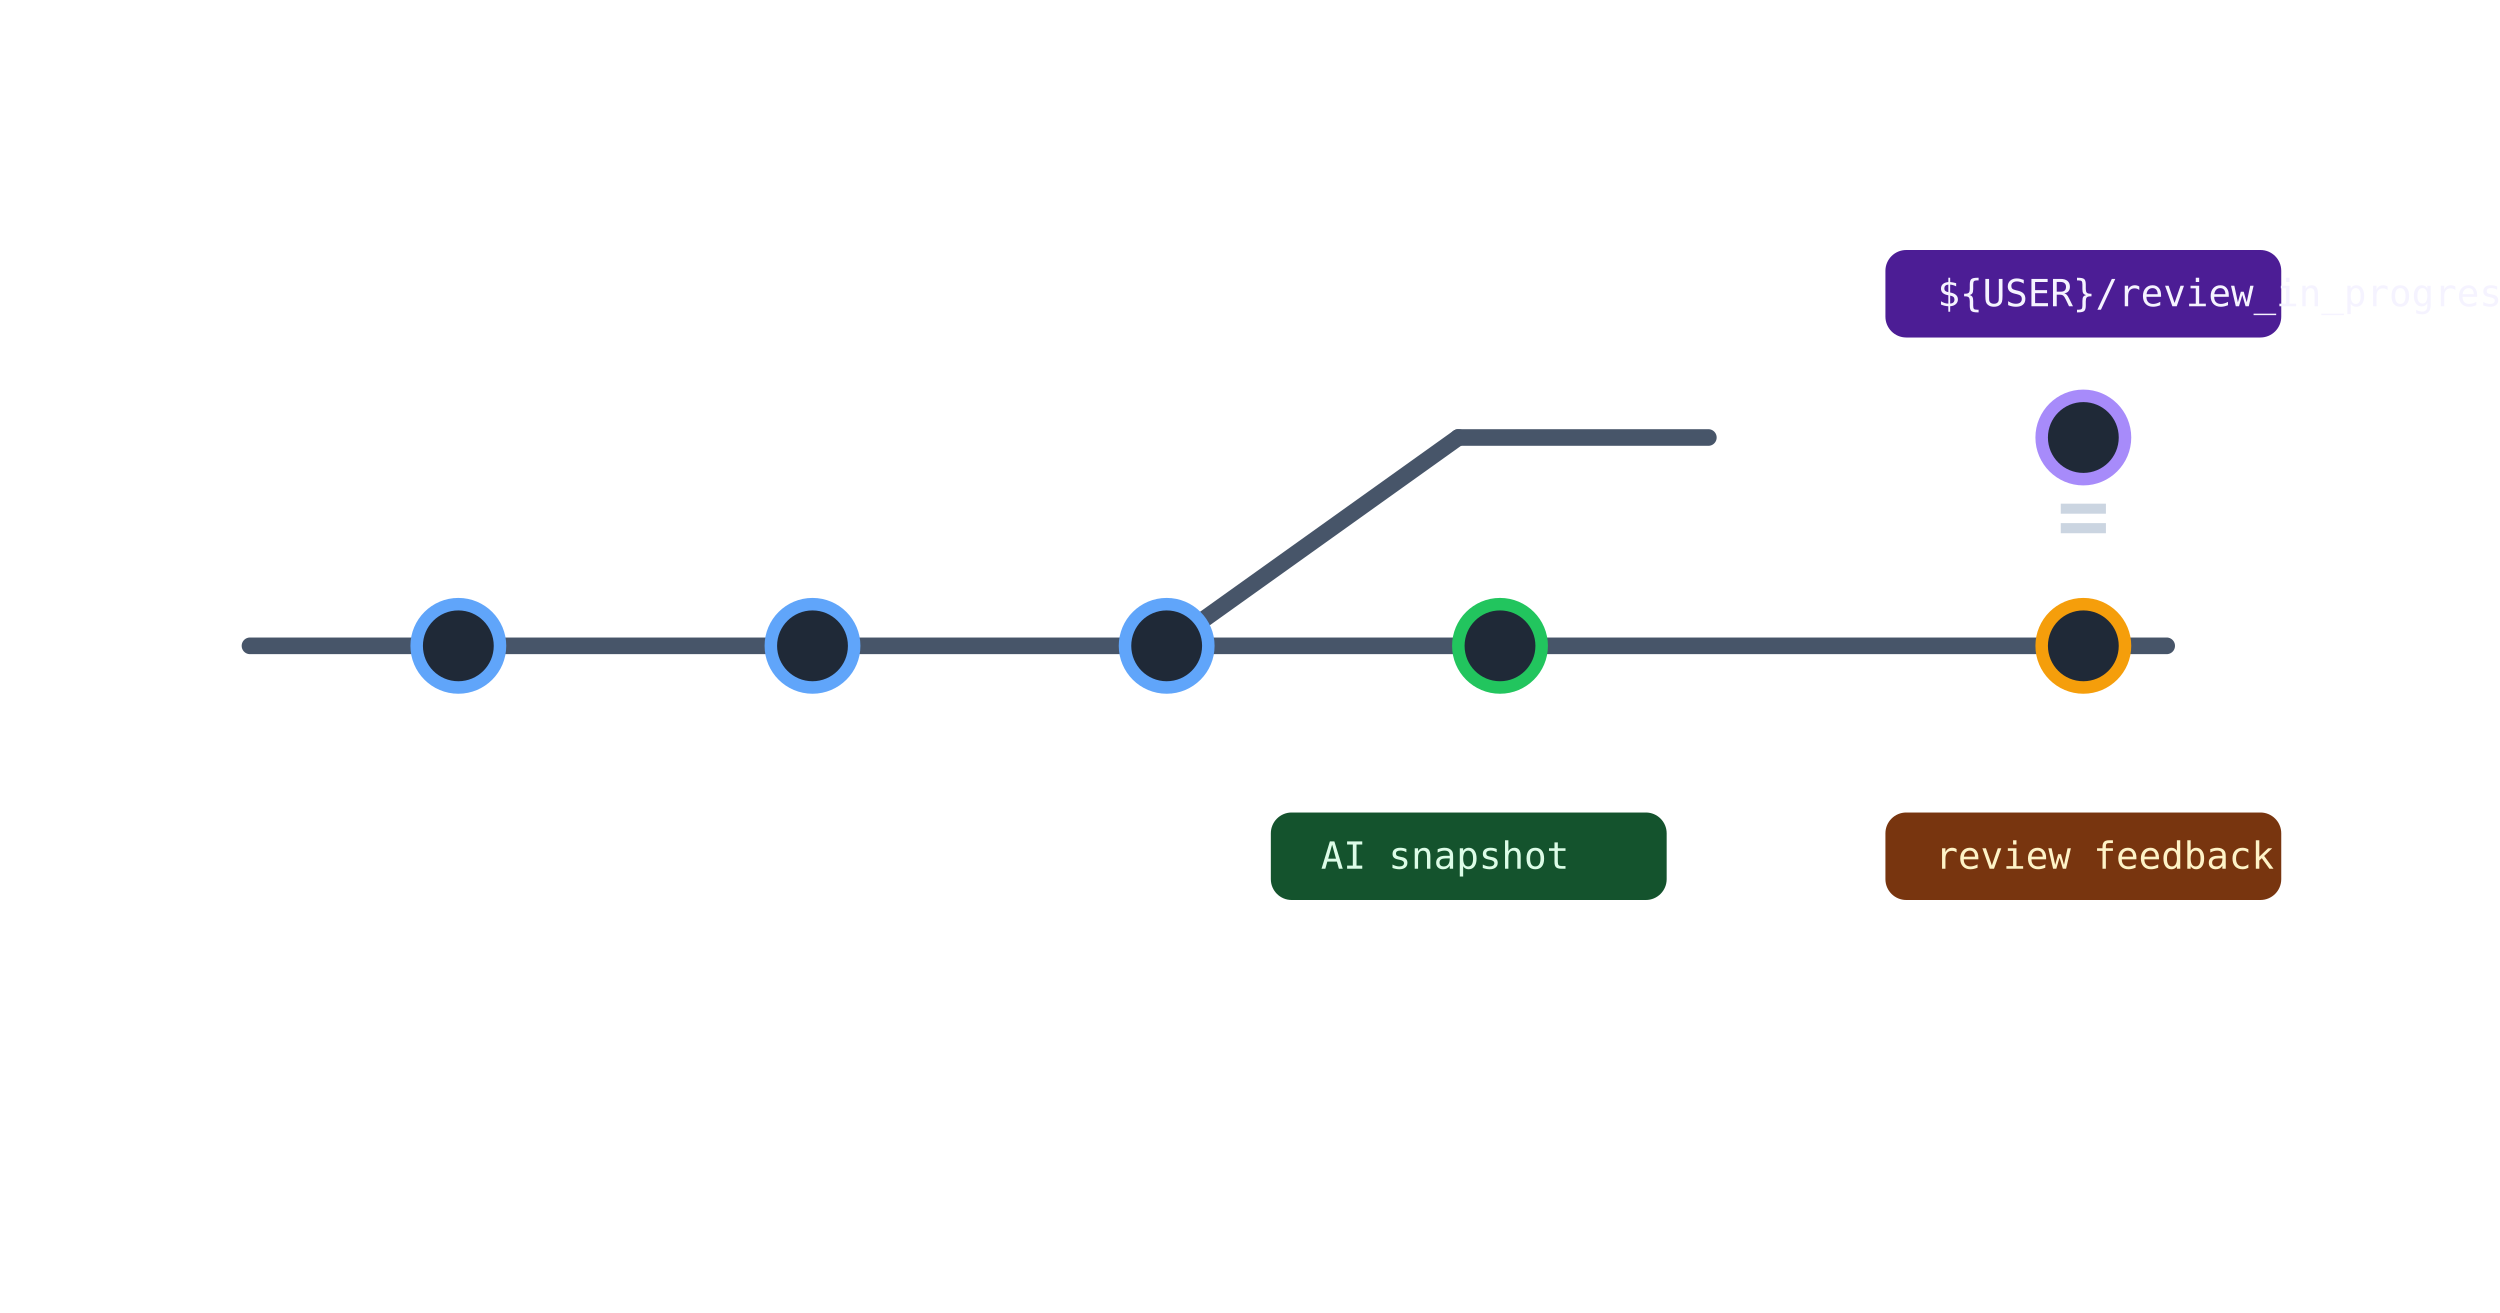
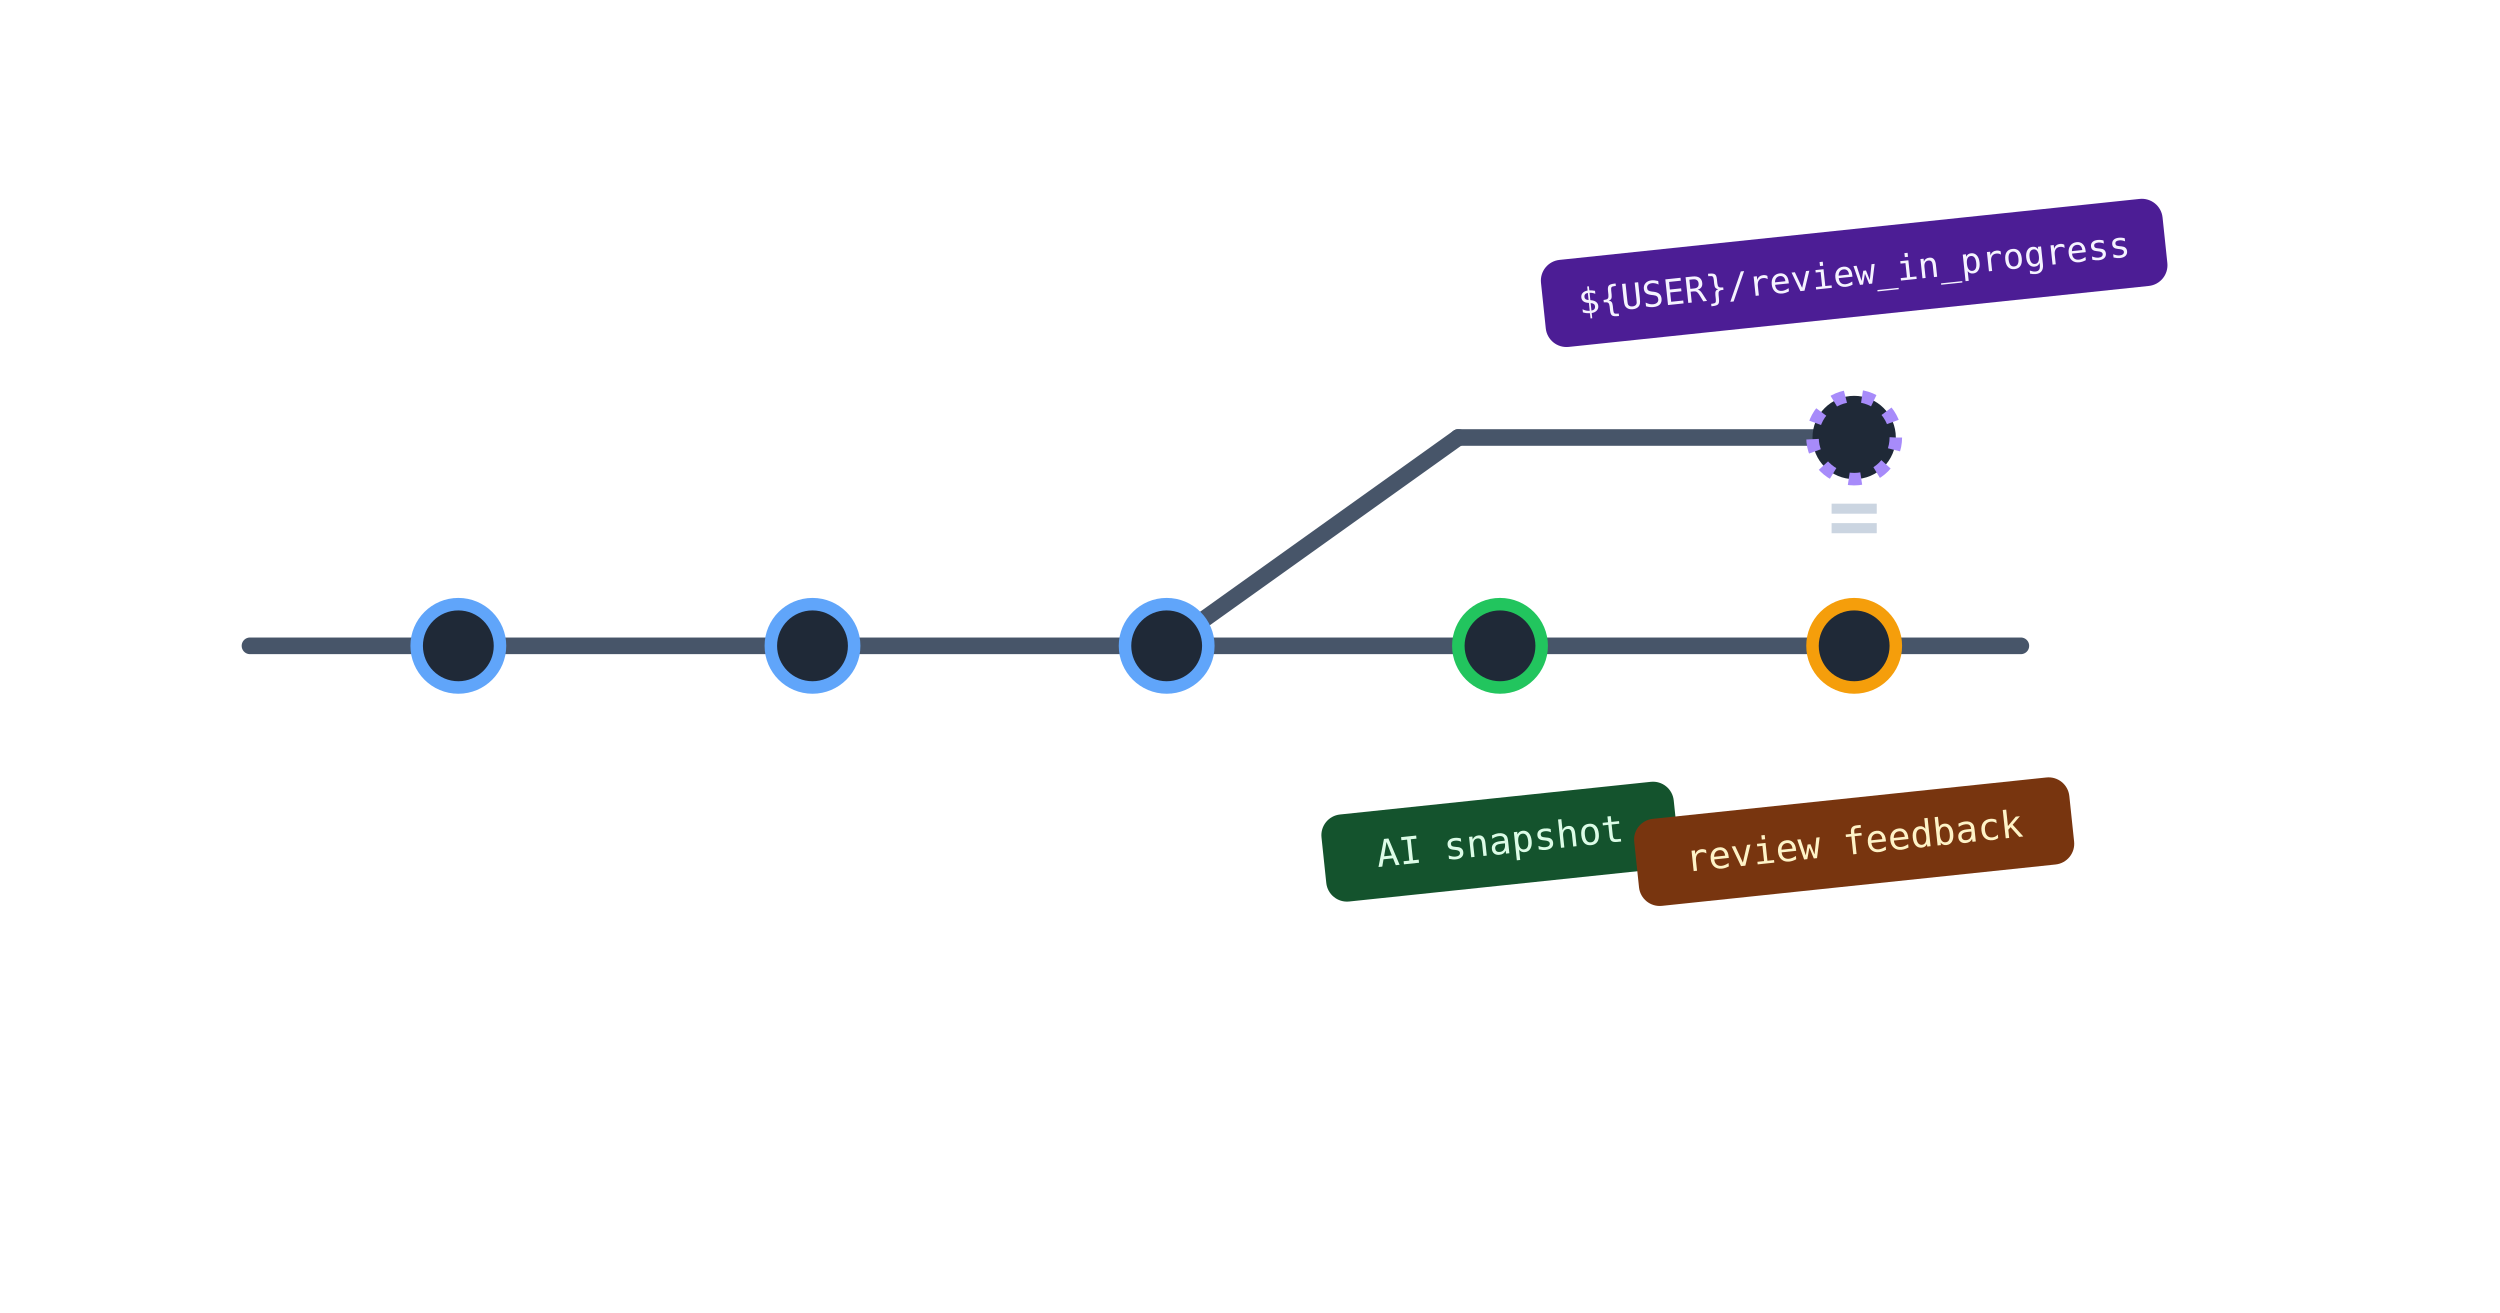
<svg xmlns="http://www.w3.org/2000/svg" width="1200" height="630" viewBox="0 0 1200 630" fill="none">
-   <line x1="120" y1="310" x2="1040" y2="310" stroke="#475569" stroke-width="8" stroke-linecap="round" />
+   <line x1="120" y1="310" x2="970" y2="310" stroke="#475569" stroke-width="8" stroke-linecap="round" />
  <line x1="560" y1="310" x2="700" y2="210" stroke="#475569" stroke-width="8" stroke-linecap="round" />
-   <line x1="700" y1="210" x2="820" y2="210" stroke="#475569" stroke-width="8" stroke-linecap="round" />
+   <line x1="700" y1="210" x2="890" y2="210" stroke="#475569" stroke-width="8" stroke-linecap="round" />
  <circle cx="220" cy="310" r="20" fill="#1f2937" stroke="#60a5fa" stroke-width="6" />
  <circle cx="390" cy="310" r="20" fill="#1f2937" stroke="#60a5fa" stroke-width="6" />
  <circle cx="560" cy="310" r="20" fill="#1f2937" stroke="#60a5fa" stroke-width="6" />
  <circle cx="720" cy="310" r="20" fill="#1f2937" stroke="#22c55e" stroke-width="6" />
-   <circle cx="1000" cy="310" r="20" fill="#1f2937" stroke="#f59e0b" stroke-width="6" />
-   <circle cx="1000" cy="210" r="20" fill="#1f2937" stroke="#a78bfa" stroke-width="6" />
-   <rect x="610" y="390" width="190" height="42" rx="10" fill="#14532d" />
-   <text x="634" y="417" fill="#dcfce7" font-family="ui-monospace, SFMono-Regular, Menlo, monospace" font-size="18">AI snapshot</text>
-   <rect x="905" y="120" width="190" height="42" rx="10" fill="#4c1d95" />
-   <text x="930" y="147" fill="#f5f3ff" font-family="ui-monospace, SFMono-Regular, Menlo, monospace" font-size="18">${USER}/review_in_progress</text>
-   <text x="1000" y="262" fill="#cbd5e1" font-family="ui-monospace, SFMono-Regular, Menlo, monospace" font-size="42" font-weight="700" text-anchor="middle">=</text>
-   <rect x="905" y="390" width="190" height="42" rx="10" fill="#78350f" />
-   <text x="929" y="417" fill="#fef3c7" font-family="ui-monospace, SFMono-Regular, Menlo, monospace" font-size="18">review feedback</text>
+   <circle cx="890" cy="310" r="20" fill="#1f2937" stroke="#f59e0b" stroke-width="6" />
+   <circle cx="890" cy="210" r="20" fill="#1f2937" stroke="#a78bfa" stroke-width="6" stroke-dasharray="6 8" />
+   <g transform="rotate(-6 720 404)">
+     <rect x="635" y="383" width="170" height="42" rx="10" fill="#14532d" />
+     <text x="720" y="410" fill="#dcfce7" font-family="ui-monospace, SFMono-Regular, Menlo, monospace" font-size="18" text-anchor="middle">AI snapshot</text>
+   </g>
+   <g transform="rotate(-6 890 131)">
+     <rect x="740" y="110" width="300" height="42" rx="10" fill="#4c1d95" />
+     <text x="890" y="137" fill="#f5f3ff" font-family="ui-monospace, SFMono-Regular, Menlo, monospace" font-size="17" text-anchor="middle">${USER}/review_in_progress</text>
+   </g>
+   <text x="890" y="262" fill="#cbd5e1" font-family="ui-monospace, SFMono-Regular, Menlo, monospace" font-size="42" font-weight="700" text-anchor="middle">=</text>
+   <g transform="rotate(-6 890 404)">
+     <rect x="785" y="383" width="210" height="42" rx="10" fill="#78350f" />
+     <text x="890" y="410" fill="#fef3c7" font-family="ui-monospace, SFMono-Regular, Menlo, monospace" font-size="18" text-anchor="middle">review feedback</text>
+   </g>
</svg>
